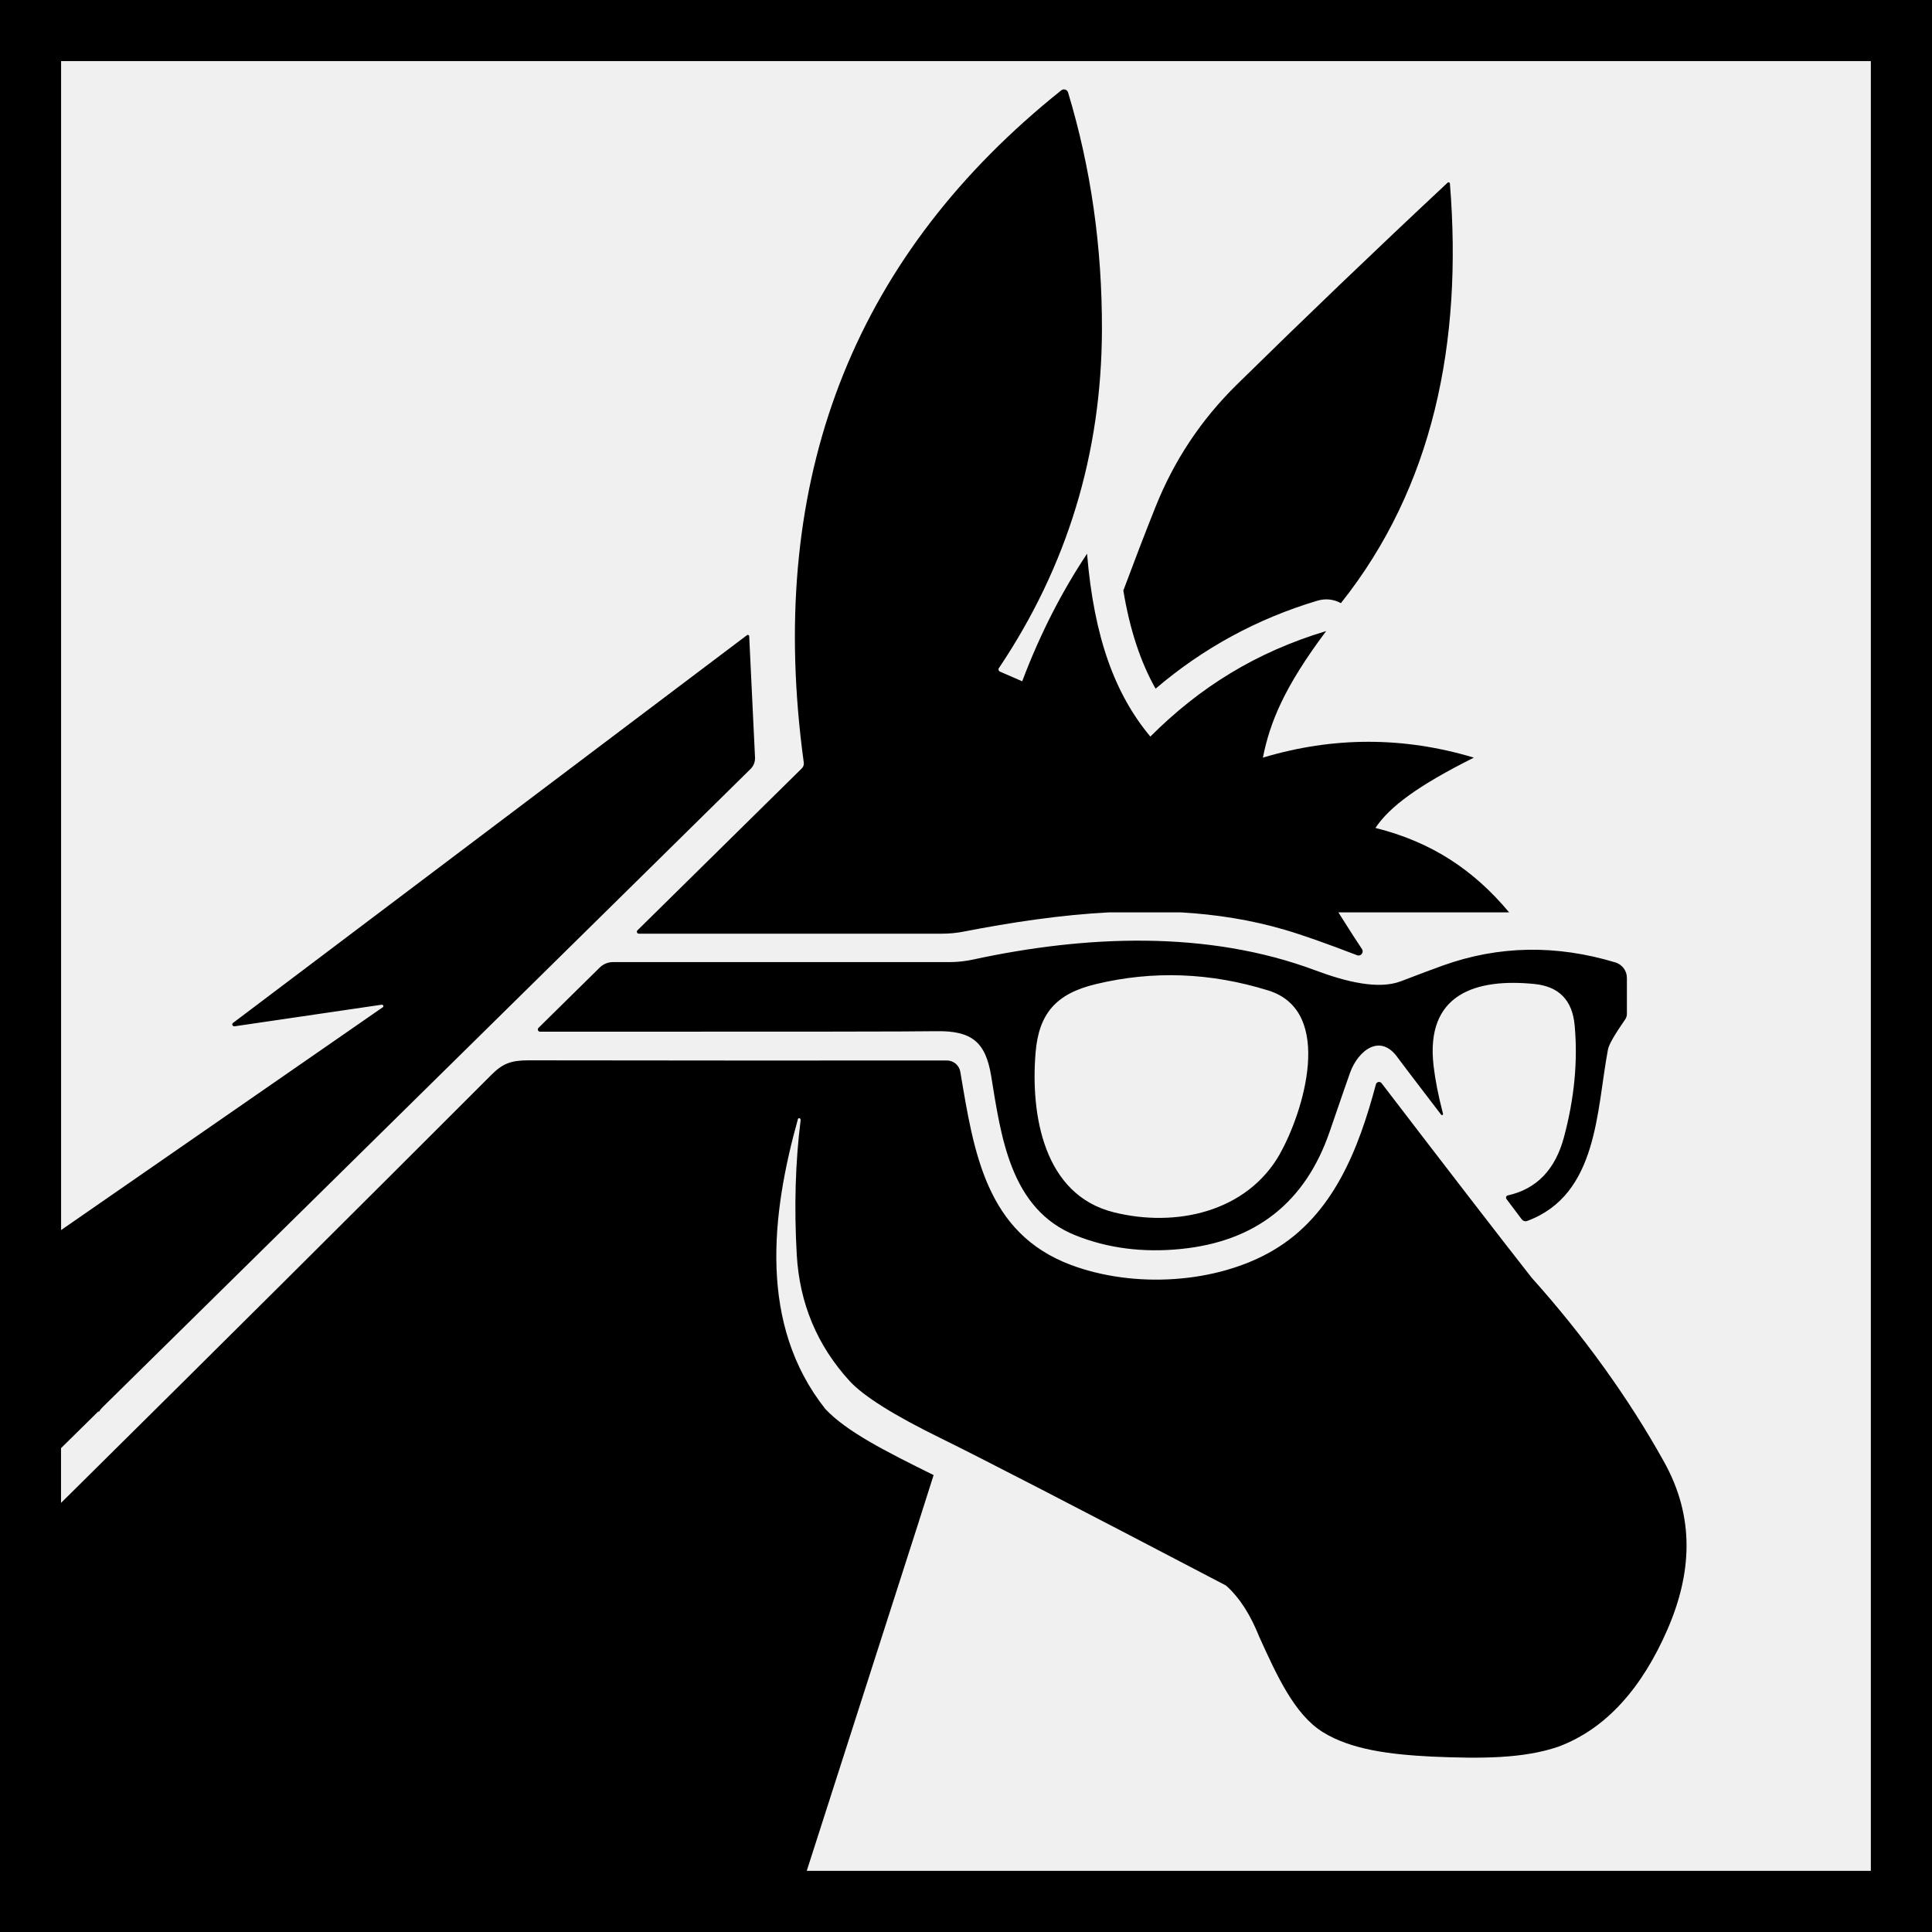
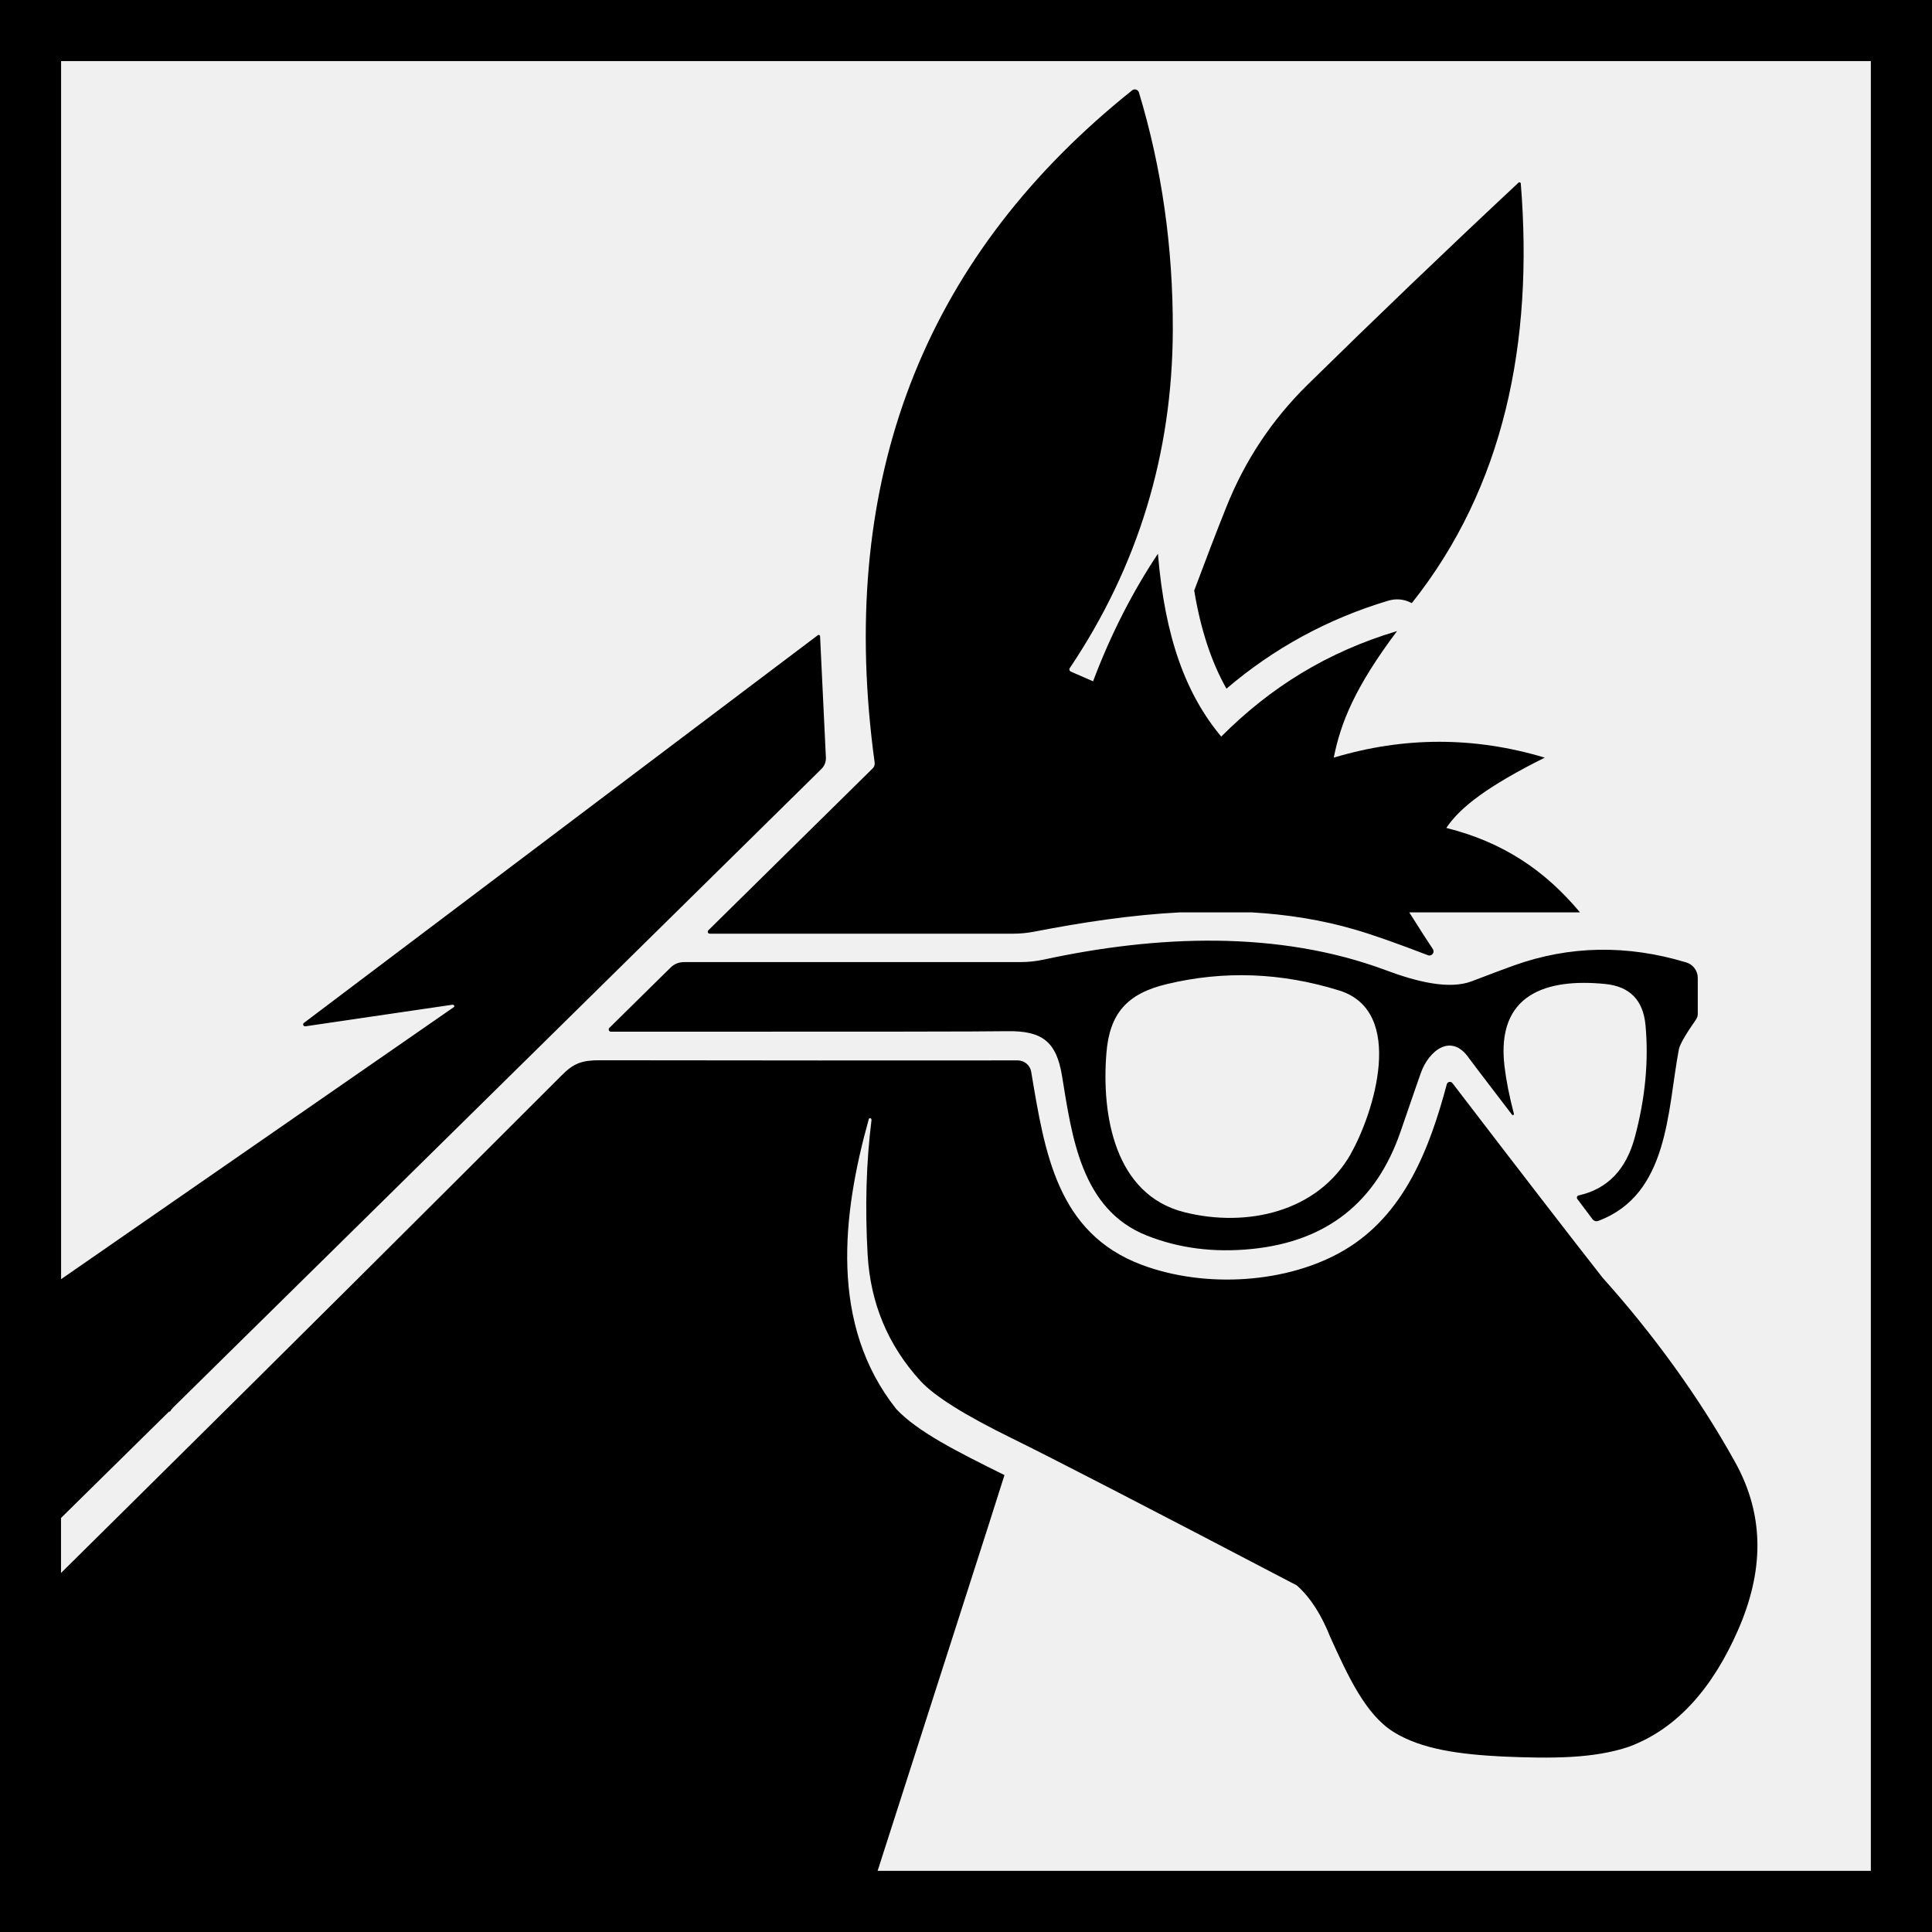
<svg xmlns="http://www.w3.org/2000/svg" viewBox="0 0 272.6 272.6" width="272.6" height="272.6">
  <style>@media(prefers-color-scheme:dark){path{fill:#fff}}</style>
-   <path d="m0 0h272.6v272.6h-272.6zm112.95 157.99c.01-.04 0-.09-.03-.13c-.02-.04-.06-.07-.11-.08c-.04-.01-.09-.01-.13.01c-.04.02-.08.05-.09.09c-3.78 13.53-5.57 29.01 3.86 40.92c2.98 3.18 8.44 5.95 15.28 9.33l-2.03 6.38v.01l-15.87 49.45h150.14v-255.35h-255.35v164.94l33.6-23.27h0l11.79-8.17c.04-.02.07-.06.08-.1c.01-.04.01-.09-.01-.13c-.02-.04-.05-.08-.09-.1c-.04-.02-.09-.03-.13-.03l-20.77 3.05c-.06.01-.12 0-.18-.04c-.05-.03-.1-.08-.12-.13c-.02-.06-.03-.12-.01-.17c.02-.06.05-.11.1-.14l72.52-54.71c.03-.02.06-.04.1-.04c.04 0 .07 0 .1.02c.03.02.06.04.08.07c.02.03.03.06.03.1l.82 17.08c.02.31-.03.61-.14.9c-.11.29-.28.54-.5.76l-63.68 62.73l-27.75 27.33c-.21.21-.39.44-.54.69v-.16l-5.31 5.23v7.72l1.19-1.17c20.75-20.53 40.57-40.25 59.47-59.16h0c1.66-1.67 2.81-2.11 5.3-2.11c21.65.03 41.32.04 59.02.02c.46 0 .9.16 1.25.45c.35.3.59.71.66 1.16c1.9 11.31 3.6 22.74 15.61 27.24c8.92 3.34 20.56 2.64 28.55-2.07c8.48-4.99 12.04-14.29 14.48-23.42c.02-.08.07-.16.13-.21c.06-.06.14-.1.22-.11c.08-.02.17-.01.25.02c.08.03.15.08.2.15c9.61 12.55 16.67 21.7 21.18 27.45c7.2 8.02 13.66 16.95 18.62 25.88c4.47 7.94 3.97 15.88.5 23.82c-3.47 7.94-8.44 13.89-15.38 16.47c-4.96 1.69-10.92 1.69-17.86 1.39c-5.95-.3-11.41-.99-15.38-3.47c-3.97-2.48-6.45-7.94-8.93-13.4c-1.19-2.98-2.68-5.46-4.71-7.27c-21.17-11.08-34.54-17.98-40.12-20.72c-6.71-3.28-11.04-6-13-8.15c-4.57-5.01-7.05-10.95-7.44-17.81c-.38-6.7-.2-13.03.55-19zm27.99-63.74c-.03.04-.04.09-.05.14c-.01.05 0 .1.01.15c.01.05.04.09.07.13c.03.04.07.07.12.09c1.06.46 2.11.92 3.14 1.37c2.55-6.77 5.66-12.76 9.15-18c.99 11.91 3.97 19.85 8.93 25.8c6.95-6.95 14.89-11.91 24.81-14.89c-5.95 7.94-7.94 12.9-8.93 17.86q14.89-4.47 29.77 0c-7.94 3.97-11.91 6.95-13.89 9.92c7.94 1.98 13.89 5.95 18.86 11.91h-24.09c1.65 2.62 2.76 4.34 3.33 5.18c.07.1.1.23.1.35c-.01.12-.05.24-.13.34c-.08.1-.18.17-.3.2c-.12.03-.25.03-.36-.02c-4.32-1.66-7.71-2.86-10.17-3.58c-4.78-1.41-9.72-2.18-14.74-2.47h-10.05c-6.9.36-13.82 1.41-20.52 2.71c-1.01.2-2.03.3-3.06.3h-42.8c-.06 0-.11-.02-.16-.05c-.05-.03-.08-.07-.1-.12c-.02-.05-.03-.11-.02-.16c.01-.05.04-.1.08-.14l23.19-22.85c.11-.1.19-.23.24-.38c.05-.14.06-.3.04-.45c-.17-1.23-.32-2.47-.46-3.72q-6.25-56.73 36.8-91.13c.08-.06.17-.1.26-.12c.1-.02.19-.01.29.02c.09.03.18.08.25.15c.07.07.12.16.15.25c3.22 10.65 4.82 21.83 4.78 33.55c-.06 17.43-4.9 33.31-14.52 47.65zm62.4 63.03c-3.93-5.14-5.95-7.79-6.06-7.96c-2.52-3.67-5.68-1.04-6.78 2.01c-.21.57-1.17 3.34-2.88 8.32c-3.43 10-10.44 15.53-21.03 16.58c-5.33.53-10.26-.1-14.78-1.9c-9.3-3.68-10.57-14.06-11.96-22.51c-.78-4.78-2.72-6.42-7.8-6.32c-2.77.06-21.38.08-55.84.07c-.06 0-.13-.02-.18-.05c-.05-.03-.1-.09-.12-.14c-.02-.06-.03-.12-.02-.19c.01-.06.04-.12.09-.16l8.65-8.52c.5-.49 1.16-.76 1.86-.76h47.44c1.14 0 2.27-.12 3.37-.36c15.81-3.42 33.04-4.18 48.28 1.52c4.36 1.63 8.92 2.75 12.09 1.54q4.2-1.61 5.95-2.23q11.79-4.21 24.32-.42c.46.14.87.43 1.16.82c.29.39.45.86.45 1.35v5.1c0 .28-.09.55-.25.78c-1.49 2.14-2.3 3.55-2.42 4.23c-1.63 8.6-1.39 20.49-11.39 24.19c-.14.05-.29.06-.43.01c-.14-.04-.26-.13-.35-.24l-2.15-2.86c-.03-.04-.05-.09-.06-.15c-.01-.05 0-.11.01-.16c.02-.05.05-.09.09-.13c.04-.03.09-.06.14-.07c4.07-.9 6.72-3.65 7.94-8.25c1.46-5.46 1.96-10.71 1.5-15.74c-.32-3.55-2.21-5.49-5.66-5.84c-8.24-.83-15.46 1.36-14.24 11.6c.23 1.96.67 4.19 1.32 6.69c.01.04.02.07 0 .11c-.01.04-.04.06-.07.08c-.03.02-.07.02-.11.01c-.04-.01-.07-.04-.09-.07zm.91-131.51c.03-.02.06-.04.1-.04c.03-.01.07-.01.1.01q.06.01.09.06c.02.03.04.06.04.1c1.81 22.44-2.37 42.85-15.38 59.2q-1.61-.86-3.37-.33q-12.72 3.82-22.78 12.4q-3.2-5.65-4.55-13.85c1.56-4.17 3.06-8.1 4.53-11.77c2.62-6.58 6.45-12.34 11.49-17.29c9.46-9.29 19.36-18.79 29.73-28.48zm-23.64 136.99c3.19-5.63 7.82-20.08-1.67-23.01c-8.15-2.53-16.25-2.83-24.29-.9c-5.68 1.35-8.1 4.19-8.54 9.76c-.7 8.7 1.14 19.95 11 22.43c8.75 2.2 18.83.02 23.51-8.27z" />
+   <path d="m0 0h272.6v272.6h-272.6zm122.95 157.99c.01-.04 0-.09-.03-.13c-.02-.04-.06-.07-.11-.08c-.04-.01-.09-.01-.13.01c-.04.02-.08.05-.09.09c-3.78 13.53-5.57 29.01 3.86 40.92c2.98 3.18 8.44 5.95 15.28 9.33l-2.03 6.38v.01l-15.87 49.45h140.14v-255.35h-255.35v171.87l43.6-30.2h0l11.79-8.17c.04-.02.07-.06.08-.1c.01-.04.01-.09-.01-.13c-.02-.04-.05-.08-.09-.1c-.04-.02-.09-.03-.13-.03l-20.77 3.05c-.06.01-.12 0-.18-.04c-.05-.03-.1-.08-.12-.13c-.02-.06-.03-.12-.01-.17c.02-.06.05-.11.1-.14l72.52-54.71c.03-.02.06-.04.1-.04c.04 0 .07 0 .1.02c.03.02.06.04.08.07c.02.03.03.06.03.1l.82 17.08c.02.31-.03.61-.14.9c-.11.29-.28.54-.5.76l-63.68 62.73l-27.75 27.33c-.21.21-.39.44-.54.69v-.16l-15.31 15.08v7.76l11.19-11.07c20.75-20.53 40.57-40.25 59.47-59.16h0c1.66-1.67 2.81-2.11 5.3-2.11c21.65.03 41.32.04 59.02.02c.46 0 .9.16 1.25.45c.35.3.59.71.66 1.16c1.9 11.31 3.6 22.74 15.61 27.24c8.92 3.34 20.56 2.64 28.55-2.07c8.48-4.99 12.04-14.29 14.48-23.42c.02-.08.07-.16.13-.21c.06-.06.14-.1.22-.11c.08-.02.17-.01.25.02c.08.03.15.08.2.15c9.61 12.55 16.67 21.7 21.18 27.45c7.2 8.02 13.66 16.95 18.62 25.88c4.47 7.94 3.97 15.88.5 23.82c-3.47 7.94-8.44 13.89-15.38 16.47c-4.96 1.69-10.92 1.69-17.86 1.39c-5.95-.3-11.41-.99-15.38-3.47c-3.97-2.48-6.45-7.94-8.93-13.4c-1.19-2.98-2.68-5.46-4.71-7.27c-21.17-11.08-34.54-17.98-40.12-20.72c-6.71-3.28-11.04-6-13-8.15c-4.57-5.01-7.05-10.95-7.44-17.81c-.38-6.7-.2-13.03.55-19zm27.99-63.74c-.03.04-.04.09-.05.14c-.01.05 0 .1.01.15c.01.05.04.09.07.13c.03.04.07.07.12.09c1.06.46 2.11.92 3.14 1.37c2.55-6.77 5.66-12.76 9.15-18c.99 11.91 3.97 19.85 8.93 25.8c6.95-6.95 14.89-11.91 24.81-14.89c-5.95 7.94-7.94 12.9-8.93 17.86q14.89-4.47 29.77 0c-7.94 3.97-11.91 6.95-13.89 9.92c7.94 1.98 13.89 5.95 18.86 11.91h-24.09c1.65 2.62 2.76 4.34 3.33 5.18c.07.1.1.23.1.35c-.01.12-.05.24-.13.34c-.08.1-.18.17-.3.2c-.12.03-.25.03-.36-.02c-4.32-1.66-7.71-2.86-10.17-3.58c-4.78-1.41-9.72-2.18-14.74-2.47h-10.05c-6.9.36-13.82 1.41-20.52 2.71c-1.01.2-2.03.3-3.06.3h-42.8c-.06 0-.11-.02-.16-.05c-.05-.03-.08-.07-.1-.12c-.02-.05-.03-.11-.02-.16c.01-.05.04-.1.08-.14l23.19-22.85c.11-.1.19-.23.24-.38c.05-.14.06-.3.04-.45c-.17-1.23-.32-2.47-.46-3.72q-6.25-56.73 36.8-91.13c.08-.06.17-.1.26-.12c.1-.02.19-.01.29.02c.09.03.18.08.25.15c.07.07.12.16.15.25c3.22 10.65 4.82 21.83 4.78 33.55c-.06 17.43-4.9 33.31-14.52 47.65zm62.4 63.03c-3.93-5.14-5.95-7.79-6.06-7.96c-2.52-3.67-5.68-1.04-6.78 2.01c-.21.57-1.17 3.34-2.88 8.32c-3.43 10-10.44 15.53-21.03 16.58c-5.33.53-10.26-.1-14.78-1.9c-9.3-3.68-10.57-14.06-11.96-22.51c-.78-4.78-2.72-6.42-7.8-6.32c-2.77.06-21.38.08-55.84.07c-.06 0-.13-.02-.18-.05c-.05-.03-.1-.09-.12-.14c-.02-.06-.03-.12-.02-.19c.01-.06.04-.12.09-.16l8.65-8.52c.5-.49 1.16-.76 1.86-.76h47.44c1.14 0 2.27-.12 3.37-.36c15.81-3.42 33.04-4.18 48.28 1.52c4.36 1.63 8.92 2.75 12.09 1.54q4.2-1.61 5.95-2.23q11.79-4.21 24.32-.42c.46.14.87.43 1.16.82c.29.39.45.86.45 1.35v5.1c0 .28-.09.55-.25.78c-1.49 2.14-2.3 3.55-2.42 4.23c-1.63 8.6-1.39 20.49-11.39 24.19c-.14.05-.29.06-.43.01c-.14-.04-.26-.13-.35-.24l-2.15-2.86c-.03-.04-.05-.09-.06-.15c-.01-.05 0-.11.01-.16c.02-.05.05-.09.09-.13c.04-.03.09-.06.14-.07c4.07-.9 6.72-3.65 7.94-8.25c1.46-5.46 1.96-10.71 1.5-15.74c-.32-3.55-2.21-5.49-5.66-5.84c-8.24-.83-15.46 1.36-14.24 11.6c.23 1.96.67 4.19 1.32 6.69c.01.04.02.07 0 .11c-.01.04-.04.06-.07.08c-.03.02-.07.02-.11.01c-.04-.01-.07-.04-.09-.07zm.91-131.51c.03-.02.06-.04.1-.04c.03-.01.07-.01.1.01q.06.01.09.06c.02.03.04.06.04.1c1.81 22.44-2.37 42.85-15.38 59.2q-1.61-.86-3.37-.33q-12.72 3.82-22.78 12.4q-3.2-5.65-4.55-13.85c1.56-4.17 3.06-8.1 4.53-11.77c2.62-6.58 6.45-12.34 11.49-17.29c9.46-9.29 19.36-18.79 29.73-28.48zm-23.64 136.99c3.19-5.63 7.82-20.08-1.67-23.01c-8.15-2.53-16.25-2.83-24.29-.9c-5.68 1.35-8.1 4.19-8.54 9.76c-.7 8.7 1.14 19.95 11 22.43c8.75 2.2 18.83.02 23.51-8.27z" />
</svg>
